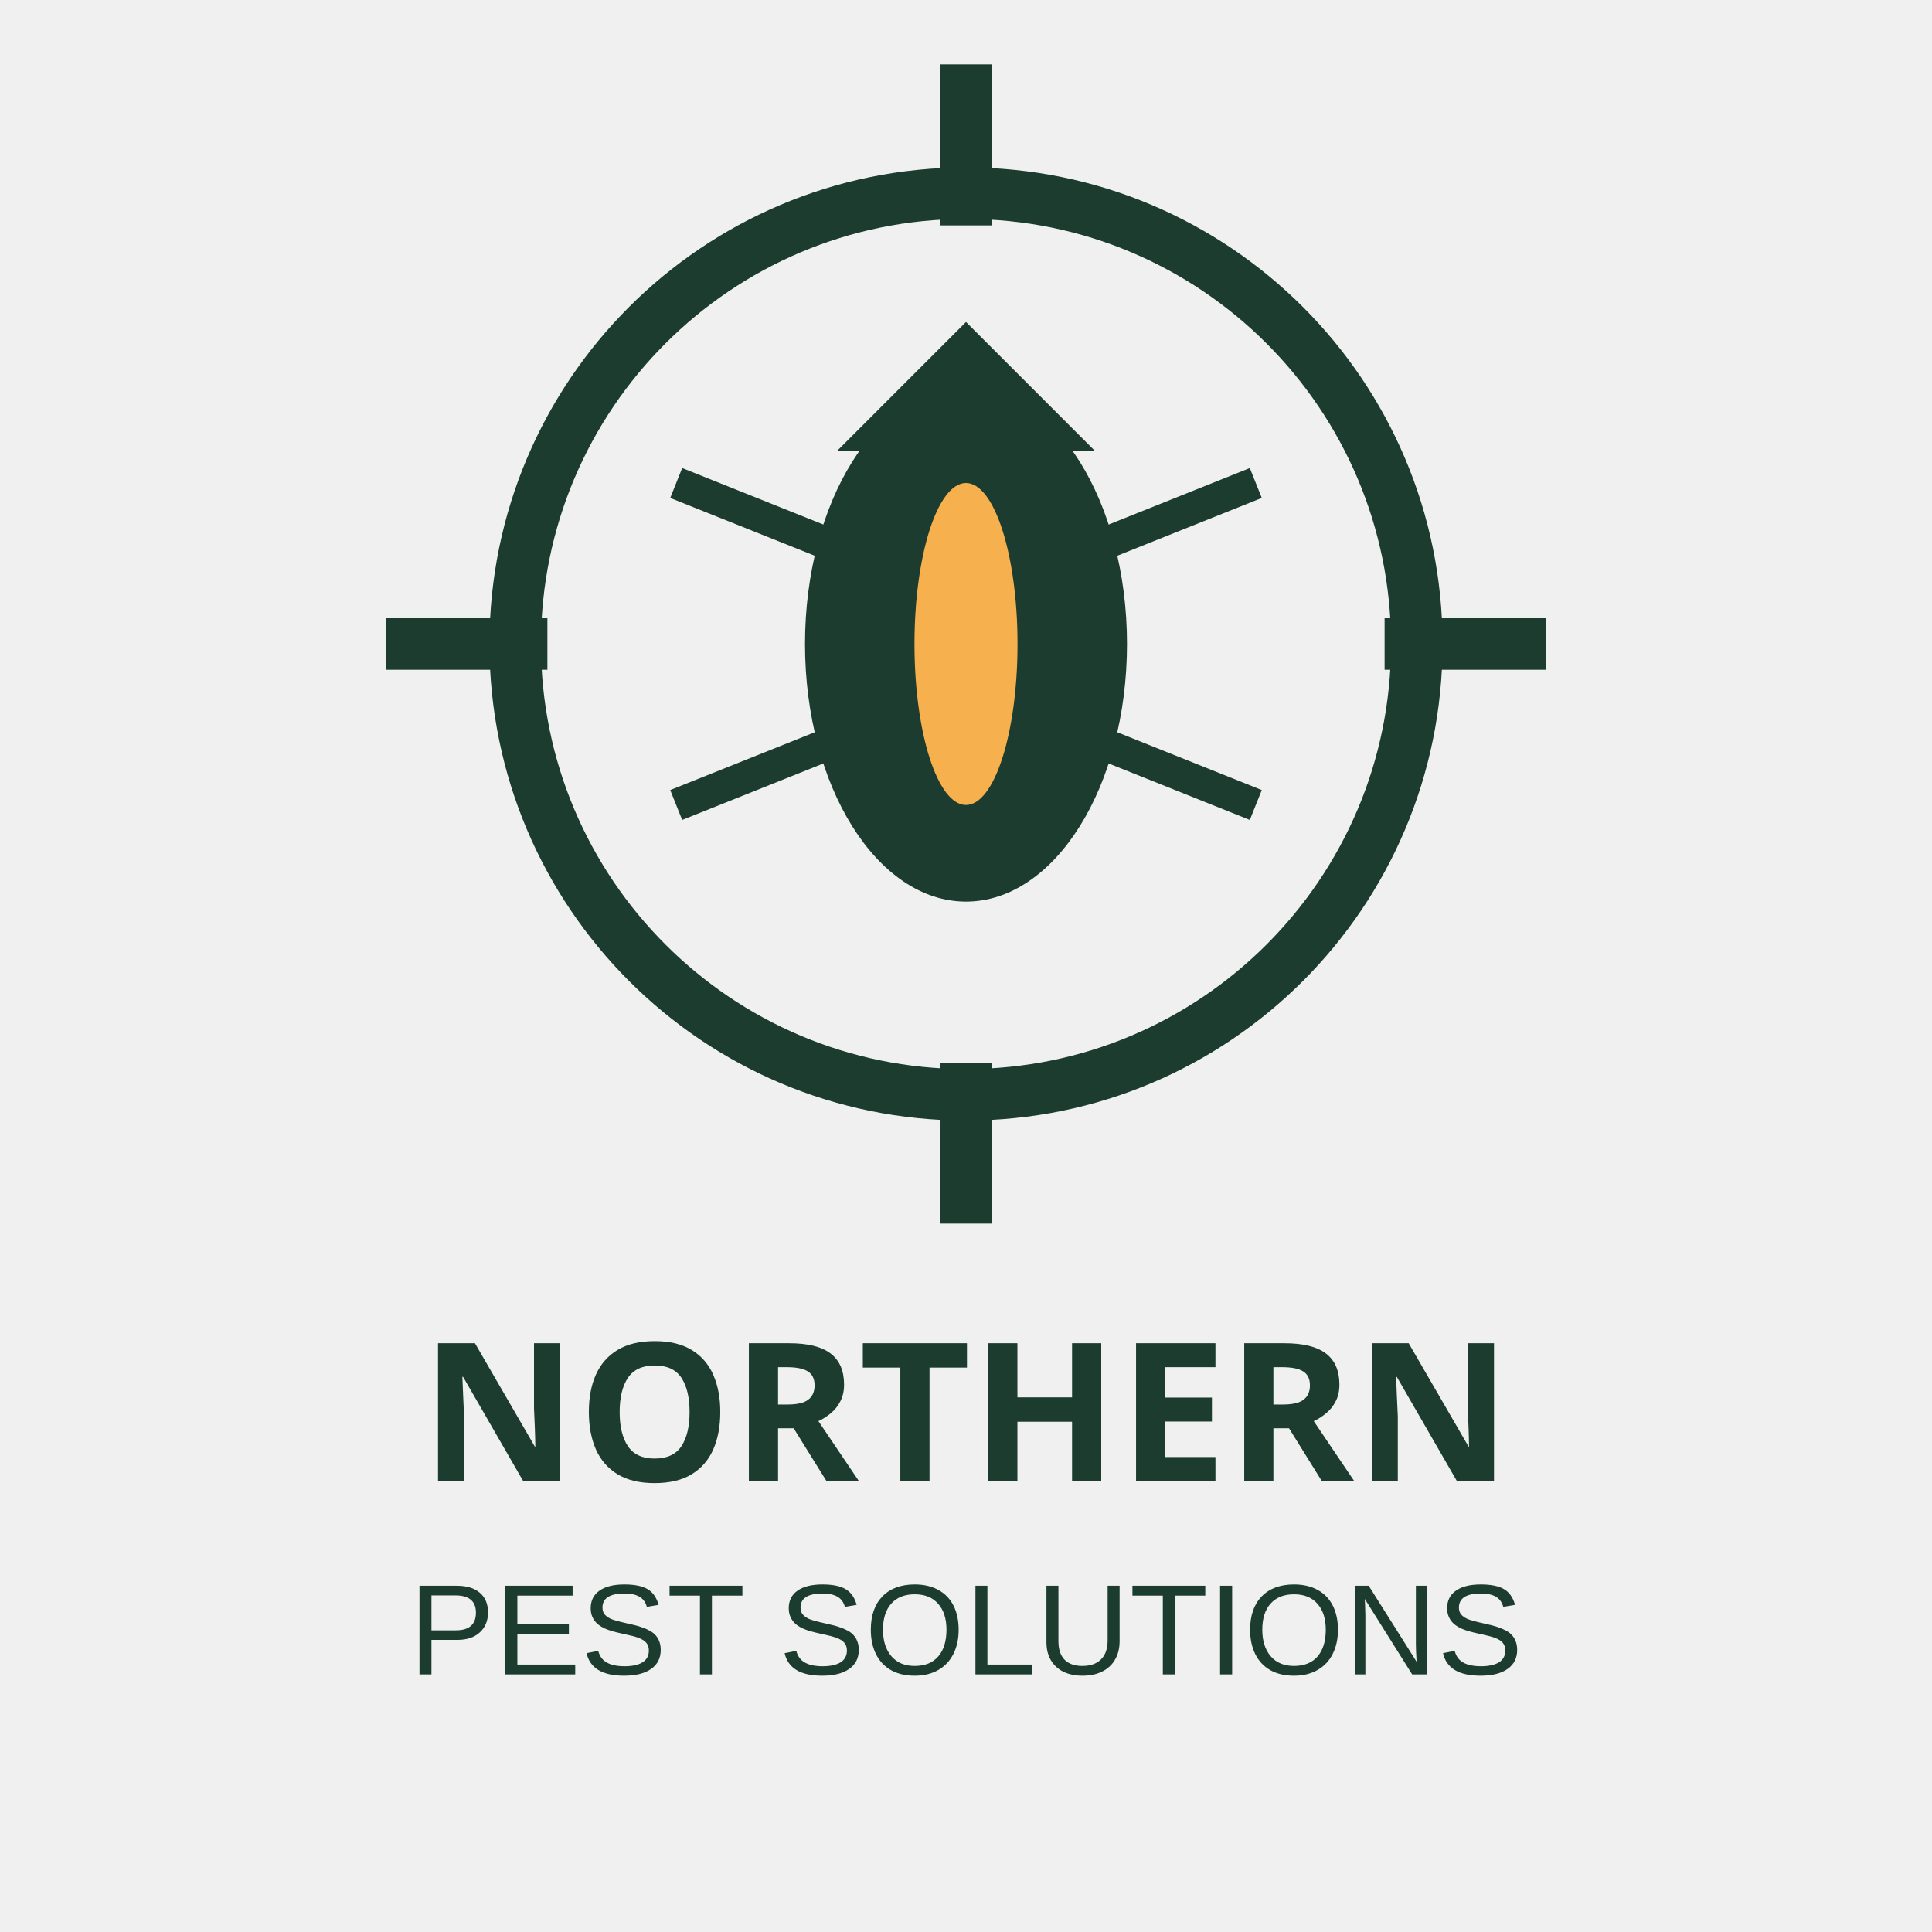
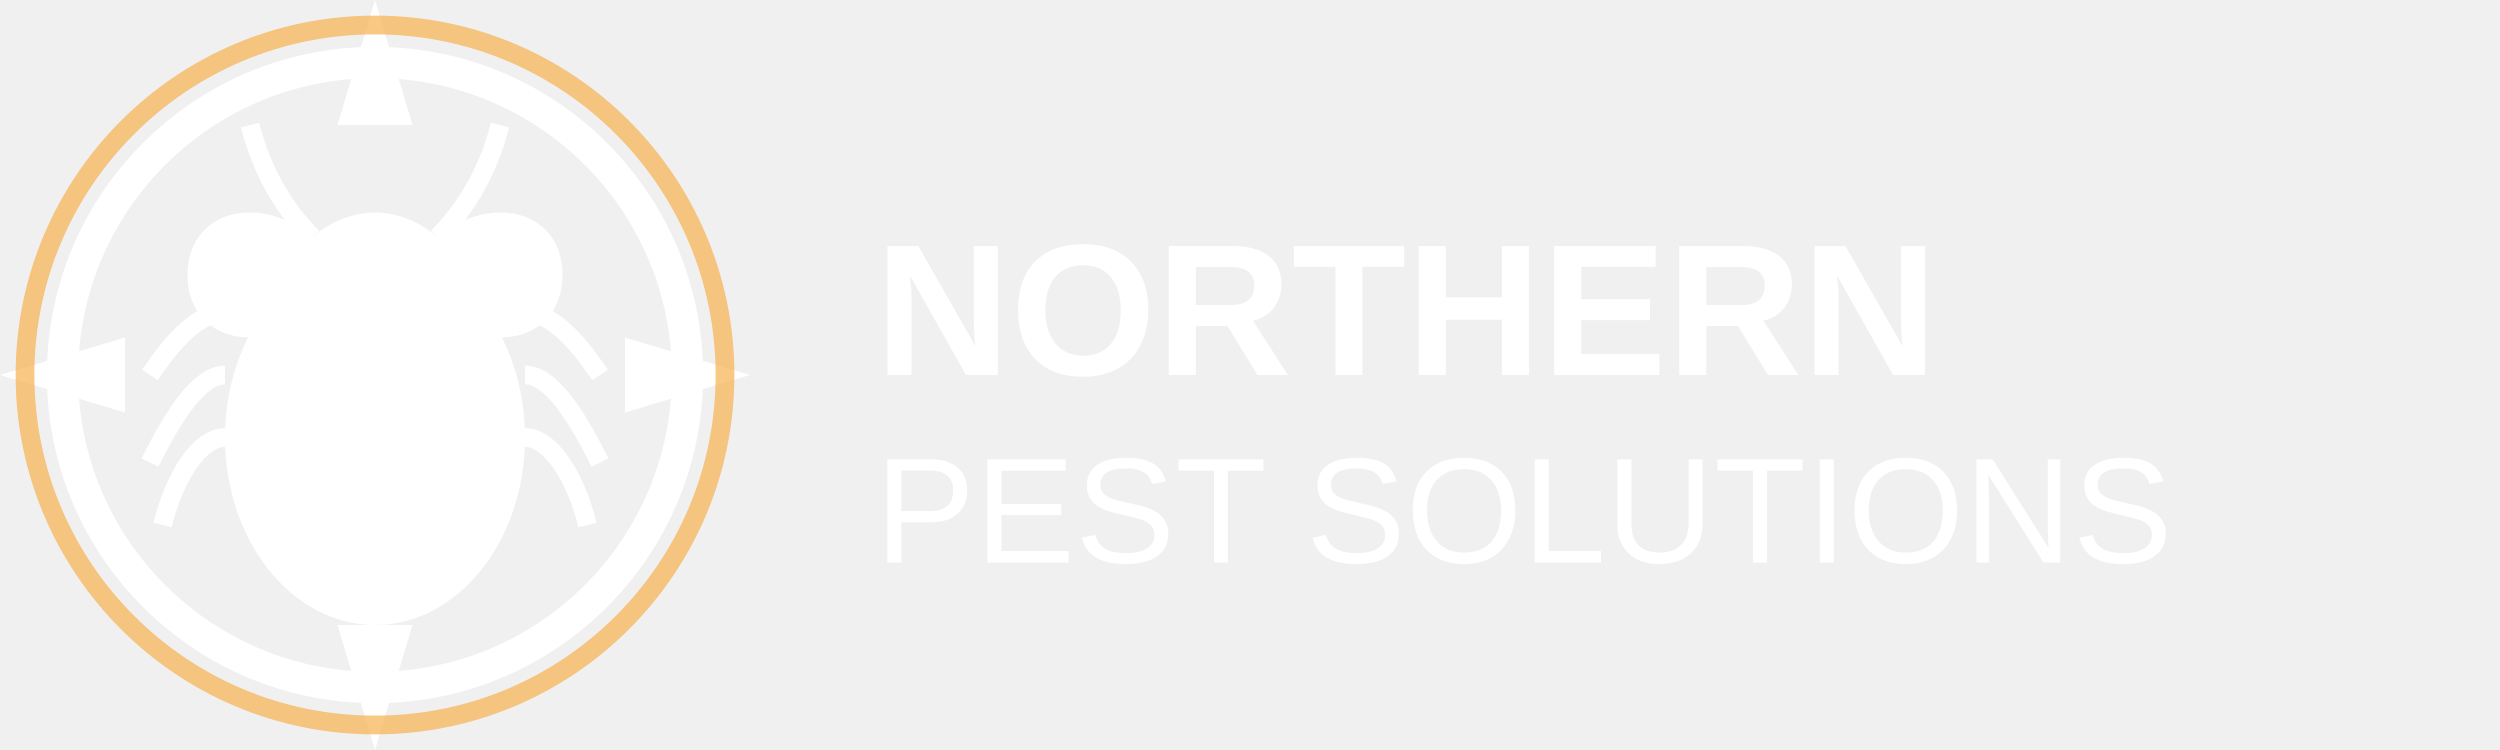
- <svg xmlns="http://www.w3.org/2000/svg" viewBox="0 0 300 300" width="300" height="300">
-   <g>
-     <circle cx="150" cy="100" r="70" stroke="#1B3C2F" stroke-width="8" fill="transparent" />
-     <path d="M150 10 L150 35 M150 165 L150 190" stroke="#1B3C2F" stroke-width="8" fill="none" />
-     <path d="M60 100 L85 100 M215 100 L240 100" stroke="#1B3C2F" stroke-width="8" fill="none" />
-     <path d="M150 50 L130 70 L170 70 Z" fill="#1B3C2F" />
-     <ellipse cx="150" cy="100" rx="25" ry="40" fill="#1B3C2F" />
-     <ellipse cx="150" cy="100" rx="8" ry="25" fill="#F6B04D" />
-     <path d="M130 85 L105 75 M130 115 L105 125 M170 85 L195 75 M170 115 L195 125" stroke="#1B3C2F" stroke-width="5" fill="none" />
-     <text x="150" y="230" font-family="Arial Black, sans-serif" font-size="30" font-weight="bold" text-anchor="middle" fill="#1B3C2F">NORTHERN</text>
-     <text x="150" y="260" font-family="Arial, sans-serif" font-size="20" text-anchor="middle" fill="#1B3C2F">PEST SOLUTIONS</text>
+ <svg xmlns="http://www.w3.org/2000/svg" width="200" height="60" viewBox="0 0 200 60">
+   <g fill="#FFFFFF">
+     <circle cx="30" cy="30" r="25" fill="none" stroke="#FFFFFF" stroke-width="2.5" />
+     <polygon points="30,0 33,10 27,10" />
+     <polygon points="60,30 50,33 50,27" />
+     <polygon points="30,60 27,50 33,50" />
+     <polygon points="0,30 10,27 10,33" />
+     <path d="M30,17 C28,17 26,18 25,19 C24,18 22,17 20,17 C17,17 15,19 15,22 C15,25 17,27 20,27 C22,27 24,26 25,25 C26,26 28,27 30,27 C32,27 34,26 35,25 C36,26 38,27 40,27 C43,27 45,25 45,22 C45,19 43,17 40,17 C38,17 36,18 35,19 C34,18 32,17 30,17 Z" fill="#FFFFFF" />
+     <ellipse cx="30" cy="35" rx="12" ry="15" fill="#FFFFFF" />
+     <path d="M18,25 C16,25 14,27 12,30" fill="none" stroke="#FFFFFF" stroke-width="1.5" />
+     <path d="M18,30 C16,30 14,33 12,37" fill="none" stroke="#FFFFFF" stroke-width="1.5" />
+     <path d="M18,35 C16,35 14,38 13,42" fill="none" stroke="#FFFFFF" stroke-width="1.5" />
+     <path d="M42,25 C44,25 46,27 48,30" fill="none" stroke="#FFFFFF" stroke-width="1.5" />
+     <path d="M42,30 C44,30 46,33 48,37" fill="none" stroke="#FFFFFF" stroke-width="1.5" />
+     <path d="M42,35 C44,35 46,38 47,42" fill="none" stroke="#FFFFFF" stroke-width="1.5" />
+     <path d="M25,19 C23,17 21,14 20,10" fill="none" stroke="#FFFFFF" stroke-width="1.5" />
+     <path d="M35,19 C37,17 39,14 40,10" fill="none" stroke="#FFFFFF" stroke-width="1.5" />
  </g>
+   <text x="70" y="30" font-family="Arial, sans-serif" font-weight="bold" font-size="15" fill="#FFFFFF">NORTHERN</text>
+   <text x="70" y="45" font-family="Arial, sans-serif" font-size="12" fill="#FFFFFF">PEST SOLUTIONS</text>
+   <circle cx="30" cy="30" r="28" fill="none" stroke="#F6B04D" stroke-width="1.5" opacity="0.7" />
</svg>
